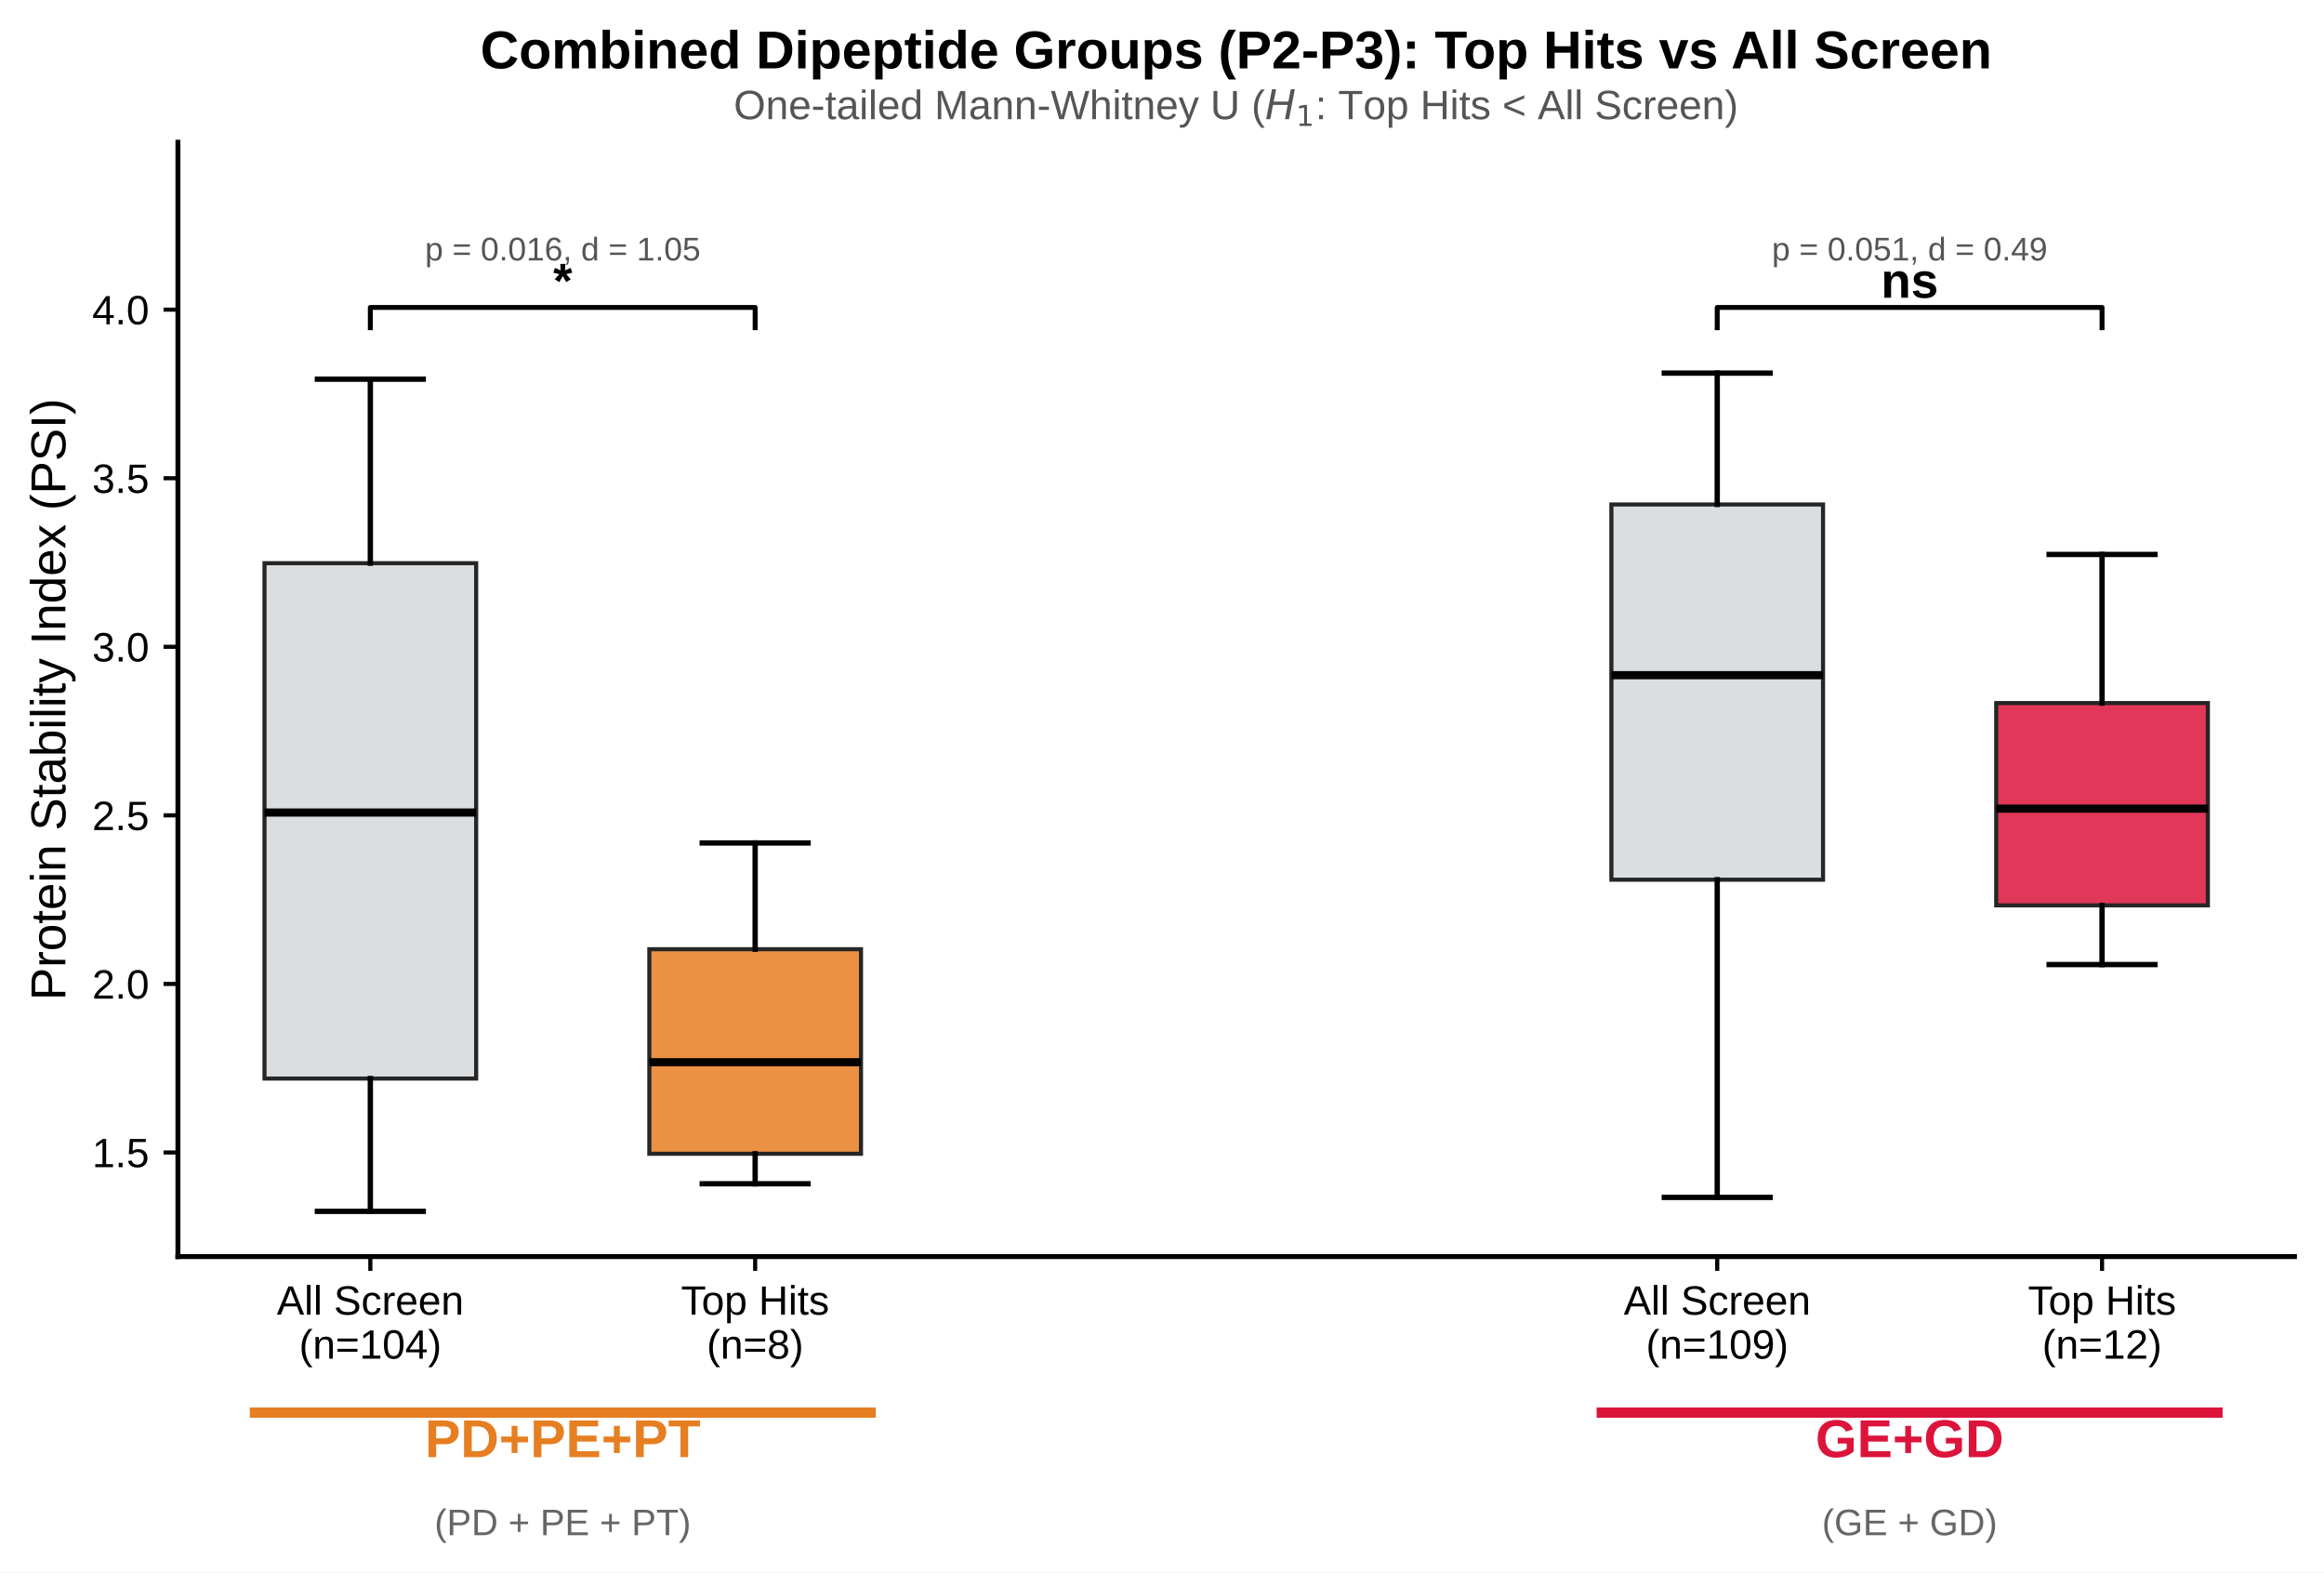
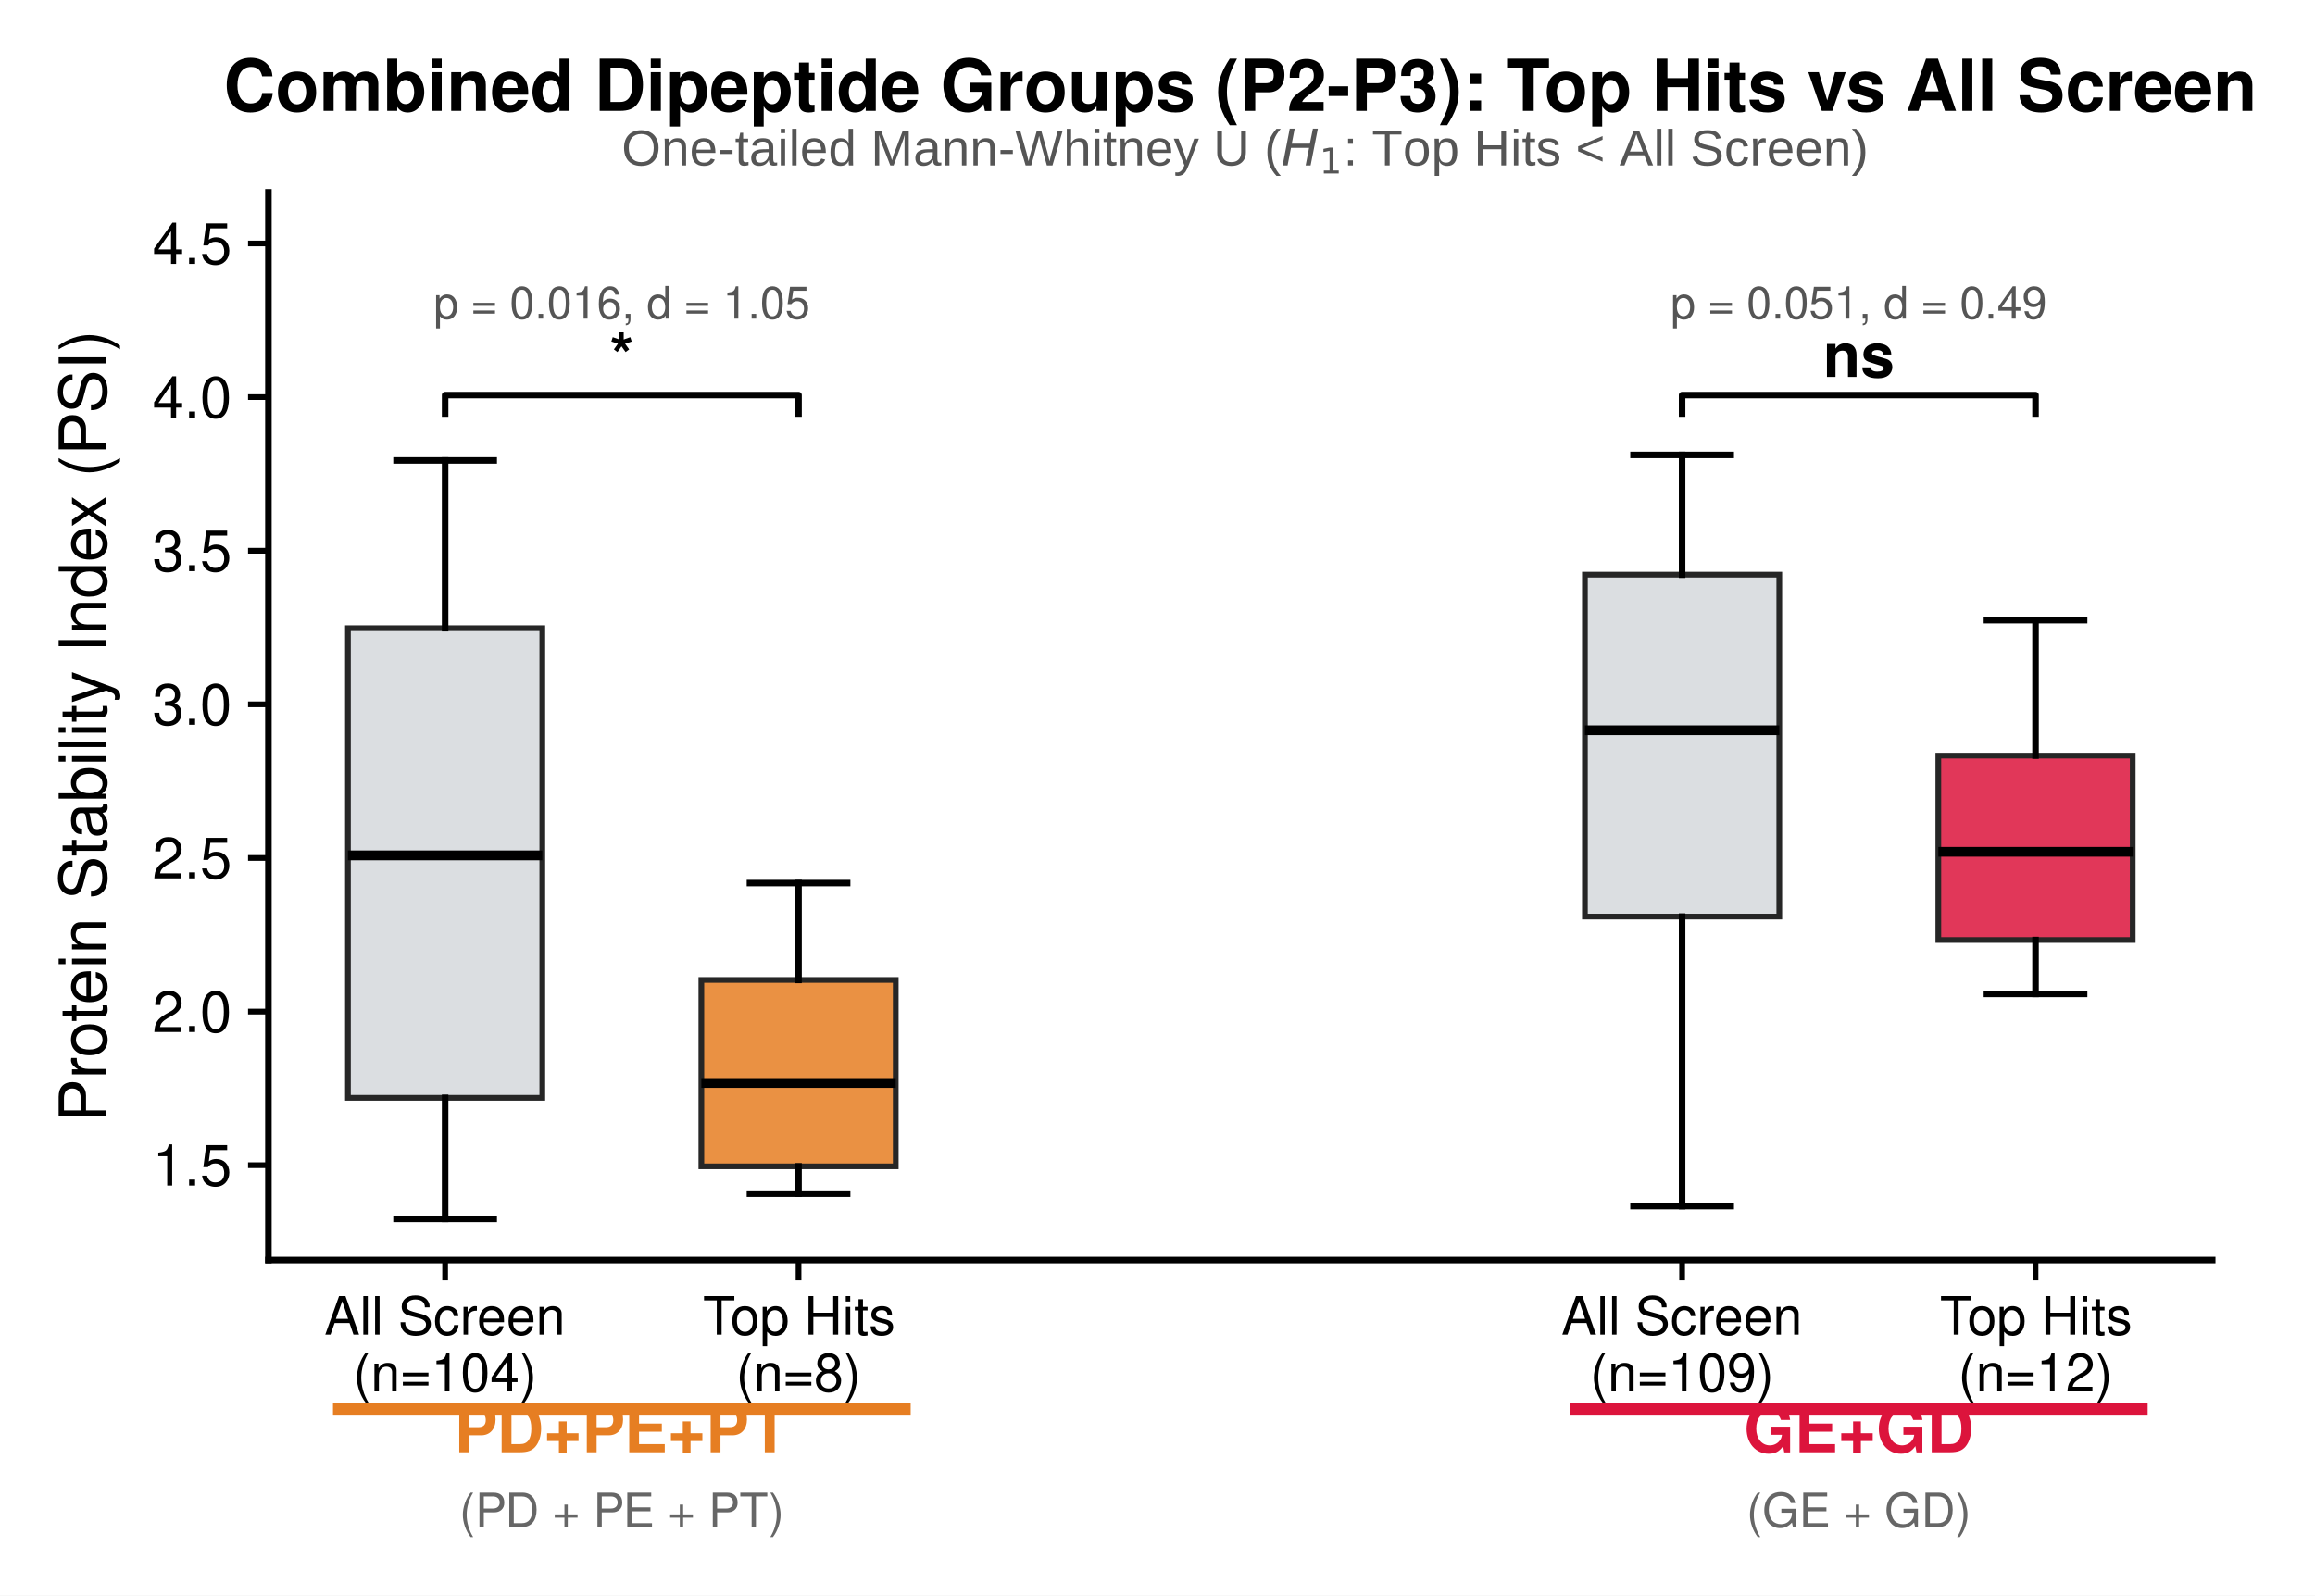
- <svg xmlns="http://www.w3.org/2000/svg" xmlns:xlink="http://www.w3.org/1999/xlink" width="566.391pt" height="383.208pt" viewBox="0 0 566.391 383.208" version="1.1">
+ <svg xmlns="http://www.w3.org/2000/svg" xmlns:xlink="http://www.w3.org/1999/xlink" width="284.078pt" height="195.847pt" viewBox="0 0 284.078 195.847" version="1.1">
  <defs>
    <style type="text/css">*{stroke-linejoin: round; stroke-linecap: butt}</style>
  </defs>
  <g id="figure_1">
    <g id="patch_1">
-       <path d="M 0 383.208  L 566.391 383.208  L 566.391 0  L 0 0  z " style="fill: #ffffff" />
+       <path d="M 0 195.847  L 284.078 195.847  L 284.078 -0  L 0 -0  z " style="fill: #ffffff" />
    </g>
    <g id="axes_1">
      <g id="patch_2">
-         <path d="M 43.361 306.224  L 559.191 306.224  L 559.191 34.664  L 43.361 34.664  z " style="fill: #ffffff" />
+         <path d="M 32.938 154.662  L 271.467 154.662  L 271.467 23.606  L 32.938 23.606  z " style="fill: #ffffff" />
      </g>
      <g id="matplotlib.axis_1">
        <g id="xtick_1">
          <g id="line2d_1">
            <defs>
-               <path id="ma8ee72f347" d="M 0 0  L 0 3.5  " style="stroke: #000000" />
+               <path id="mc404b589ac" d="M 0 0  L 0 2.5  " style="stroke: #000000; stroke-width: 0.7" />
            </defs>
            <g>
-               <use xlink:href="#ma8ee72f347" x="90.255" y="306.224" style="stroke: #000000" />
+               <use xlink:href="#mc404b589ac" x="54.622" y="154.662" style="stroke: #000000; stroke-width: 0.7" />
            </g>
          </g>
          <g id="text_1">
-             <text style="font-size: 10px; font-family: 'Arial'" transform="translate(67.46739 320.3814)">All Screen</text>
-             <text style="font-size: 10px; font-family: 'Arial'" transform="translate(72.88301 331.1045)">(n=104)</text>
+             <text style="font-size: 6.5px; font-family: 'Helvetica', 'Arial', 'Liberation Sans', 'DejaVu Sans', sans-serif" transform="translate(39.81017 163.8147)">All Screen</text>
+             <text style="font-size: 6.5px; font-family: 'Helvetica', 'Arial', 'Liberation Sans', 'DejaVu Sans', sans-serif" transform="translate(43.33033 170.7847)">(n=104)</text>
          </g>
        </g>
        <g id="xtick_2">
          <g id="line2d_2">
            <g>
-               <use xlink:href="#ma8ee72f347" x="184.042" y="306.224" style="stroke: #000000" />
+               <use xlink:href="#mc404b589ac" x="97.991" y="154.662" style="stroke: #000000; stroke-width: 0.7" />
            </g>
          </g>
          <g id="text_2">
-             <text style="font-size: 10px; font-family: 'Arial'" transform="translate(165.9836 320.3814)">Top Hits</text>
-             <text style="font-size: 10px; font-family: 'Arial'" transform="translate(172.2312 331.1045)">(n=8)</text>
+             <text style="font-size: 6.5px; font-family: 'Helvetica', 'Arial', 'Liberation Sans', 'DejaVu Sans', sans-serif" transform="translate(86.25305 163.8147)">Top Hits</text>
+             <text style="font-size: 6.5px; font-family: 'Helvetica', 'Arial', 'Liberation Sans', 'DejaVu Sans', sans-serif" transform="translate(90.31403 170.7847)">(n=8)</text>
          </g>
        </g>
        <g id="xtick_3">
          <g id="line2d_3">
            <g>
-               <use xlink:href="#ma8ee72f347" x="418.51" y="306.224" style="stroke: #000000" />
+               <use xlink:href="#mc404b589ac" x="206.414" y="154.662" style="stroke: #000000; stroke-width: 0.7" />
            </g>
          </g>
          <g id="text_3">
-             <text style="font-size: 10px; font-family: 'Arial'" transform="translate(395.7228 320.3814)">All Screen</text>
-             <text style="font-size: 10px; font-family: 'Arial'" transform="translate(401.1385 331.1045)">(n=109)</text>
+             <text style="font-size: 6.5px; font-family: 'Helvetica', 'Arial', 'Liberation Sans', 'DejaVu Sans', sans-serif" transform="translate(191.602 163.8147)">All Screen</text>
+             <text style="font-size: 6.5px; font-family: 'Helvetica', 'Arial', 'Liberation Sans', 'DejaVu Sans', sans-serif" transform="translate(195.1221 170.7847)">(n=109)</text>
          </g>
        </g>
        <g id="xtick_4">
          <g id="line2d_4">
            <g>
-               <use xlink:href="#ma8ee72f347" x="512.298" y="306.224" style="stroke: #000000" />
+               <use xlink:href="#mc404b589ac" x="249.783" y="154.662" style="stroke: #000000; stroke-width: 0.7" />
            </g>
          </g>
          <g id="text_4">
-             <text style="font-size: 10px; font-family: 'Arial'" transform="translate(494.239 320.3814)">Top Hits</text>
-             <text style="font-size: 10px; font-family: 'Arial'" transform="translate(497.7062 331.1045)">(n=12)</text>
+             <text style="font-size: 6.5px; font-family: 'Helvetica', 'Arial', 'Liberation Sans', 'DejaVu Sans', sans-serif" transform="translate(238.0449 163.8147)">Top Hits</text>
+             <text style="font-size: 6.5px; font-family: 'Helvetica', 'Arial', 'Liberation Sans', 'DejaVu Sans', sans-serif" transform="translate(240.2985 170.7847)">(n=12)</text>
          </g>
        </g>
      </g>
      <g id="matplotlib.axis_2">
        <g id="ytick_1">
          <g id="line2d_5">
            <defs>
-               <path id="m9dd9287e28" d="M 0 0  L -3.5 0  " style="stroke: #000000" />
+               <path id="meb45327e10" d="M 0 0  L -2.5 0  " style="stroke: #000000; stroke-width: 0.7" />
            </defs>
            <g>
-               <use xlink:href="#m9dd9287e28" x="43.361" y="280.859" style="stroke: #000000" />
+               <use xlink:href="#meb45327e10" x="32.938" y="143.02" style="stroke: #000000; stroke-width: 0.7" />
            </g>
          </g>
          <g id="text_5">
-             <text style="font-size: 10px; font-family: 'Arial'; text-anchor: end" x="36.361" y="284.438" transform="rotate(-0 36.36125 284.4376)">1.5</text>
+             <text style="font-size: 7px; font-family: 'Helvetica', 'Arial', 'Liberation Sans', 'DejaVu Sans', sans-serif; text-anchor: end" x="28.438" y="145.525" transform="rotate(-0 28.4375 145.525)">1.5</text>
          </g>
        </g>
        <g id="ytick_2">
          <g id="line2d_6">
            <g>
-               <use xlink:href="#m9dd9287e28" x="43.361" y="239.779" style="stroke: #000000" />
+               <use xlink:href="#meb45327e10" x="32.938" y="124.164" style="stroke: #000000; stroke-width: 0.7" />
            </g>
          </g>
          <g id="text_6">
-             <text style="font-size: 10px; font-family: 'Arial'; text-anchor: end" x="36.361" y="243.358" transform="rotate(-0 36.36125 243.3578)">2.0</text>
+             <text style="font-size: 7px; font-family: 'Helvetica', 'Arial', 'Liberation Sans', 'DejaVu Sans', sans-serif; text-anchor: end" x="28.438" y="126.669" transform="rotate(-0 28.4375 126.6694)">2.0</text>
          </g>
        </g>
        <g id="ytick_3">
          <g id="line2d_7">
            <g>
-               <use xlink:href="#m9dd9287e28" x="43.361" y="198.699" style="stroke: #000000" />
+               <use xlink:href="#meb45327e10" x="32.938" y="105.309" style="stroke: #000000; stroke-width: 0.7" />
            </g>
          </g>
          <g id="text_7">
-             <text style="font-size: 10px; font-family: 'Arial'; text-anchor: end" x="36.361" y="202.278" transform="rotate(-0 36.36125 202.2779)">2.5</text>
+             <text style="font-size: 7px; font-family: 'Helvetica', 'Arial', 'Liberation Sans', 'DejaVu Sans', sans-serif; text-anchor: end" x="28.438" y="107.814" transform="rotate(-0 28.4375 107.8139)">2.5</text>
          </g>
        </g>
        <g id="ytick_4">
          <g id="line2d_8">
            <g>
-               <use xlink:href="#m9dd9287e28" x="43.361" y="157.619" style="stroke: #000000" />
+               <use xlink:href="#meb45327e10" x="32.938" y="86.453" style="stroke: #000000; stroke-width: 0.7" />
            </g>
          </g>
          <g id="text_8">
-             <text style="font-size: 10px; font-family: 'Arial'; text-anchor: end" x="36.361" y="161.198" transform="rotate(-0 36.36125 161.1981)">3.0</text>
+             <text style="font-size: 7px; font-family: 'Helvetica', 'Arial', 'Liberation Sans', 'DejaVu Sans', sans-serif; text-anchor: end" x="28.438" y="88.958" transform="rotate(-0 28.4375 88.95842)">3.0</text>
          </g>
        </g>
        <g id="ytick_5">
          <g id="line2d_9">
            <g>
-               <use xlink:href="#m9dd9287e28" x="43.361" y="116.539" style="stroke: #000000" />
+               <use xlink:href="#meb45327e10" x="32.938" y="67.598" style="stroke: #000000; stroke-width: 0.7" />
            </g>
          </g>
          <g id="text_9">
-             <text style="font-size: 10px; font-family: 'Arial'; text-anchor: end" x="36.361" y="120.118" transform="rotate(-0 36.36125 120.1182)">3.5</text>
+             <text style="font-size: 7px; font-family: 'Helvetica', 'Arial', 'Liberation Sans', 'DejaVu Sans', sans-serif; text-anchor: end" x="28.438" y="70.103" transform="rotate(-0 28.4375 70.10291)">3.5</text>
          </g>
        </g>
        <g id="ytick_6">
          <g id="line2d_10">
            <g>
-               <use xlink:href="#m9dd9287e28" x="43.361" y="75.459" style="stroke: #000000" />
+               <use xlink:href="#meb45327e10" x="32.938" y="48.742" style="stroke: #000000; stroke-width: 0.7" />
            </g>
          </g>
          <g id="text_10">
-             <text style="font-size: 10px; font-family: 'Arial'; text-anchor: end" x="36.361" y="79.038" transform="rotate(-0 36.36125 79.03837)">4.0</text>
-           </g>
-         </g>
-         <g id="text_11">
-           <text style="font-size: 12px; font-family: 'Arial'; text-anchor: middle" x="15.936" y="170.444" transform="rotate(-90 15.93562 170.4436)">Protein Stability Index (PSI)</text>
+             <text style="font-size: 7px; font-family: 'Helvetica', 'Arial', 'Liberation Sans', 'DejaVu Sans', sans-serif; text-anchor: end" x="28.438" y="51.247" transform="rotate(-0 28.4375 51.2474)">4.0</text>
+           </g>
+         </g>
+         <g id="ytick_7">
+           <g id="line2d_11">
+             <g>
+               <use xlink:href="#meb45327e10" x="32.938" y="29.887" style="stroke: #000000; stroke-width: 0.7" />
+             </g>
+           </g>
+           <g id="text_11">
+             <text style="font-size: 7px; font-family: 'Helvetica', 'Arial', 'Liberation Sans', 'DejaVu Sans', sans-serif; text-anchor: end" x="28.438" y="32.392" transform="rotate(-0 28.4375 32.39189)">4.5</text>
+           </g>
+         </g>
+         <g id="text_12">
+           <text style="font-size: 8px; font-family: 'Helvetica', 'Arial', 'Liberation Sans', 'DejaVu Sans', sans-serif; text-anchor: middle" x="13.024" y="89.134" transform="rotate(-90 13.02375 89.13412)">Protein Stability Index (PSI)</text>
        </g>
      </g>
      <g id="patch_3">
-         <path d="M 64.463 262.838  L 116.046 262.838  L 116.046 137.25  L 64.463 137.25  L 64.463 262.838  z " clip-path="url(#p0824e34637)" style="fill: #d5d8dc; opacity: 0.85; stroke: #000000; stroke-linejoin: miter" />
-       </g>
-       <g id="line2d_11">
-         <path d="M 90.255 262.838  L 90.255 295.209  " clip-path="url(#p0824e34637)" style="fill: none; stroke: #000000; stroke-width: 1.3; stroke-linecap: square" />
+         <path d="M 42.696 134.748  L 66.549 134.748  L 66.549 77.104  L 42.696 77.104  L 42.696 134.748  z " clip-path="url(#ped3e61c5e2)" style="fill: #d5d8dc; opacity: 0.85; stroke: #000000; stroke-width: 0.7; stroke-linejoin: miter" />
      </g>
      <g id="line2d_12">
-         <path d="M 90.255 137.25  L 90.255 92.398  " clip-path="url(#p0824e34637)" style="fill: none; stroke: #000000; stroke-width: 1.3; stroke-linecap: square" />
+         <path d="M 54.622 134.748  L 54.622 149.607  " clip-path="url(#ped3e61c5e2)" style="fill: none; stroke: #000000; stroke-width: 0.8; stroke-linecap: square" />
      </g>
      <g id="line2d_13">
-         <path d="M 77.359 295.209  L 103.151 295.209  " clip-path="url(#p0824e34637)" style="fill: none; stroke: #000000; stroke-width: 1.3; stroke-linecap: square" />
+         <path d="M 54.622 77.104  L 54.622 56.517  " clip-path="url(#ped3e61c5e2)" style="fill: none; stroke: #000000; stroke-width: 0.8; stroke-linecap: square" />
      </g>
      <g id="line2d_14">
-         <path d="M 77.359 92.398  L 103.151 92.398  " clip-path="url(#p0824e34637)" style="fill: none; stroke: #000000; stroke-width: 1.3; stroke-linecap: square" />
+         <path d="M 48.659 149.607  L 60.585 149.607  " clip-path="url(#ped3e61c5e2)" style="fill: none; stroke: #000000; stroke-width: 0.8; stroke-linecap: square" />
+       </g>
+       <g id="line2d_15">
+         <path d="M 48.659 56.517  L 60.585 56.517  " clip-path="url(#ped3e61c5e2)" style="fill: none; stroke: #000000; stroke-width: 0.8; stroke-linecap: square" />
      </g>
      <g id="patch_4">
-         <path d="M 158.251 281.167  L 209.834 281.167  L 209.834 231.321  L 158.251 231.321  L 158.251 281.167  z " clip-path="url(#p0824e34637)" style="fill: #e67e22; opacity: 0.85; stroke: #000000; stroke-linejoin: miter" />
-       </g>
-       <g id="line2d_15">
-         <path d="M 184.042 281.167  L 184.042 288.477  " clip-path="url(#p0824e34637)" style="fill: none; stroke: #000000; stroke-width: 1.3; stroke-linecap: square" />
+         <path d="M 86.065 143.161  L 109.918 143.161  L 109.918 120.282  L 86.065 120.282  L 86.065 143.161  z " clip-path="url(#ped3e61c5e2)" style="fill: #e67e22; opacity: 0.85; stroke: #000000; stroke-width: 0.7; stroke-linejoin: miter" />
      </g>
      <g id="line2d_16">
-         <path d="M 184.042 231.321  L 184.042 205.42  " clip-path="url(#p0824e34637)" style="fill: none; stroke: #000000; stroke-width: 1.3; stroke-linecap: square" />
+         <path d="M 97.991 143.161  L 97.991 146.516  " clip-path="url(#ped3e61c5e2)" style="fill: none; stroke: #000000; stroke-width: 0.8; stroke-linecap: square" />
      </g>
      <g id="line2d_17">
-         <path d="M 171.146 288.477  L 196.938 288.477  " clip-path="url(#p0824e34637)" style="fill: none; stroke: #000000; stroke-width: 1.3; stroke-linecap: square" />
+         <path d="M 97.991 120.282  L 97.991 108.393  " clip-path="url(#ped3e61c5e2)" style="fill: none; stroke: #000000; stroke-width: 0.8; stroke-linecap: square" />
      </g>
      <g id="line2d_18">
-         <path d="M 171.146 205.42  L 196.938 205.42  " clip-path="url(#p0824e34637)" style="fill: none; stroke: #000000; stroke-width: 1.3; stroke-linecap: square" />
+         <path d="M 92.028 146.516  L 103.954 146.516  " clip-path="url(#ped3e61c5e2)" style="fill: none; stroke: #000000; stroke-width: 0.8; stroke-linecap: square" />
+       </g>
+       <g id="line2d_19">
+         <path d="M 92.028 108.393  L 103.954 108.393  " clip-path="url(#ped3e61c5e2)" style="fill: none; stroke: #000000; stroke-width: 0.8; stroke-linecap: square" />
      </g>
      <g id="patch_5">
-         <path d="M 392.719 214.379  L 444.302 214.379  L 444.302 122.933  L 392.719 122.933  L 392.719 214.379  z " clip-path="url(#p0824e34637)" style="fill: #d5d8dc; opacity: 0.85; stroke: #000000; stroke-linejoin: miter" />
-       </g>
-       <g id="line2d_19">
-         <path d="M 418.51 214.379  L 418.51 291.798  " clip-path="url(#p0824e34637)" style="fill: none; stroke: #000000; stroke-width: 1.3; stroke-linecap: square" />
+         <path d="M 194.487 112.506  L 218.34 112.506  L 218.34 70.533  L 194.487 70.533  L 194.487 112.506  z " clip-path="url(#ped3e61c5e2)" style="fill: #d5d8dc; opacity: 0.85; stroke: #000000; stroke-width: 0.7; stroke-linejoin: miter" />
      </g>
      <g id="line2d_20">
-         <path d="M 418.51 122.933  L 418.51 90.923  " clip-path="url(#p0824e34637)" style="fill: none; stroke: #000000; stroke-width: 1.3; stroke-linecap: square" />
+         <path d="M 206.414 112.506  L 206.414 148.041  " clip-path="url(#ped3e61c5e2)" style="fill: none; stroke: #000000; stroke-width: 0.8; stroke-linecap: square" />
      </g>
      <g id="line2d_21">
-         <path d="M 405.615 291.798  L 431.406 291.798  " clip-path="url(#p0824e34637)" style="fill: none; stroke: #000000; stroke-width: 1.3; stroke-linecap: square" />
+         <path d="M 206.414 70.533  L 206.414 55.84  " clip-path="url(#ped3e61c5e2)" style="fill: none; stroke: #000000; stroke-width: 0.8; stroke-linecap: square" />
      </g>
      <g id="line2d_22">
-         <path d="M 405.615 90.923  L 431.406 90.923  " clip-path="url(#p0824e34637)" style="fill: none; stroke: #000000; stroke-width: 1.3; stroke-linecap: square" />
+         <path d="M 200.451 148.041  L 212.377 148.041  " clip-path="url(#ped3e61c5e2)" style="fill: none; stroke: #000000; stroke-width: 0.8; stroke-linecap: square" />
+       </g>
+       <g id="line2d_23">
+         <path d="M 200.451 55.84  L 212.377 55.84  " clip-path="url(#ped3e61c5e2)" style="fill: none; stroke: #000000; stroke-width: 0.8; stroke-linecap: square" />
      </g>
      <g id="patch_6">
-         <path d="M 486.506 220.636  L 538.089 220.636  L 538.089 171.335  L 486.506 171.335  L 486.506 220.636  z " clip-path="url(#p0824e34637)" style="fill: #dc143c; opacity: 0.85; stroke: #000000; stroke-linejoin: miter" />
-       </g>
-       <g id="line2d_23">
-         <path d="M 512.298 220.636  L 512.298 235.053  " clip-path="url(#p0824e34637)" style="fill: none; stroke: #000000; stroke-width: 1.3; stroke-linecap: square" />
+         <path d="M 237.856 115.378  L 261.709 115.378  L 261.709 92.749  L 237.856 92.749  L 237.856 115.378  z " clip-path="url(#ped3e61c5e2)" style="fill: #dc143c; opacity: 0.85; stroke: #000000; stroke-width: 0.7; stroke-linejoin: miter" />
      </g>
      <g id="line2d_24">
-         <path d="M 512.298 171.335  L 512.298 135.111  " clip-path="url(#p0824e34637)" style="fill: none; stroke: #000000; stroke-width: 1.3; stroke-linecap: square" />
+         <path d="M 249.783 115.378  L 249.783 121.995  " clip-path="url(#ped3e61c5e2)" style="fill: none; stroke: #000000; stroke-width: 0.8; stroke-linecap: square" />
      </g>
      <g id="line2d_25">
-         <path d="M 499.402 235.053  L 525.193 235.053  " clip-path="url(#p0824e34637)" style="fill: none; stroke: #000000; stroke-width: 1.3; stroke-linecap: square" />
+         <path d="M 249.783 92.749  L 249.783 76.122  " clip-path="url(#ped3e61c5e2)" style="fill: none; stroke: #000000; stroke-width: 0.8; stroke-linecap: square" />
      </g>
      <g id="line2d_26">
-         <path d="M 499.402 135.111  L 525.193 135.111  " clip-path="url(#p0824e34637)" style="fill: none; stroke: #000000; stroke-width: 1.3; stroke-linecap: square" />
+         <path d="M 243.82 121.995  L 255.746 121.995  " clip-path="url(#ped3e61c5e2)" style="fill: none; stroke: #000000; stroke-width: 0.8; stroke-linecap: square" />
      </g>
      <g id="line2d_27">
-         <path d="M 62.119 344.242  L 212.178 344.242  " style="fill: none; stroke: #e67e22; stroke-width: 2.5; stroke-linecap: square" />
+         <path d="M 243.82 76.122  L 255.746 76.122  " clip-path="url(#ped3e61c5e2)" style="fill: none; stroke: #000000; stroke-width: 0.8; stroke-linecap: square" />
      </g>
      <g id="line2d_28">
-         <path d="M 390.374 344.242  L 540.434 344.242  " style="fill: none; stroke: #dc143c; stroke-width: 2.5; stroke-linecap: square" />
+         <path d="M 41.611 173.01  L 111.002 173.01  " style="fill: none; stroke: #e67e22; stroke-width: 1.5; stroke-linecap: square" />
      </g>
      <g id="line2d_29">
-         <path d="M 90.255 79.851  L 90.255 74.922  L 184.042 74.922  L 184.042 79.851  " clip-path="url(#p0824e34637)" style="fill: none; stroke: #000000; stroke-width: 1.2; stroke-linecap: square" />
+         <path d="M 193.403 173.01  L 262.794 173.01  " style="fill: none; stroke: #dc143c; stroke-width: 1.5; stroke-linecap: square" />
      </g>
      <g id="line2d_30">
-         <path d="M 418.51 79.851  L 418.51 74.922  L 512.298 74.922  L 512.298 79.851  " clip-path="url(#p0824e34637)" style="fill: none; stroke: #000000; stroke-width: 1.2; stroke-linecap: square" />
+         <path d="M 54.622 50.758  L 54.622 48.495  L 97.991 48.495  L 97.991 50.758  " clip-path="url(#ped3e61c5e2)" style="fill: none; stroke: #000000; stroke-width: 0.8; stroke-linecap: square" />
      </g>
      <g id="line2d_31">
-         <path d="M 64.463 198.008  L 116.046 198.008  " clip-path="url(#p0824e34637)" style="fill: none; stroke: #000000; stroke-width: 2" />
+         <path d="M 206.414 50.758  L 206.414 48.495  L 249.783 48.495  L 249.783 50.758  " clip-path="url(#ped3e61c5e2)" style="fill: none; stroke: #000000; stroke-width: 0.8; stroke-linecap: square" />
      </g>
      <g id="line2d_32">
-         <path d="M 158.251 258.867  L 209.834 258.867  " clip-path="url(#p0824e34637)" style="fill: none; stroke: #000000; stroke-width: 2" />
+         <path d="M 42.696 104.992  L 66.549 104.992  " clip-path="url(#ped3e61c5e2)" style="fill: none; stroke: #000000; stroke-width: 1.2" />
      </g>
      <g id="line2d_33">
-         <path d="M 392.719 164.541  L 444.302 164.541  " clip-path="url(#p0824e34637)" style="fill: none; stroke: #000000; stroke-width: 2" />
+         <path d="M 86.065 132.926  L 109.918 132.926  " clip-path="url(#ped3e61c5e2)" style="fill: none; stroke: #000000; stroke-width: 1.2" />
      </g>
      <g id="line2d_34">
-         <path d="M 486.506 197.055  L 538.089 197.055  " clip-path="url(#p0824e34637)" style="fill: none; stroke: #000000; stroke-width: 2" />
+         <path d="M 194.487 89.63  L 218.34 89.63  " clip-path="url(#ped3e61c5e2)" style="fill: none; stroke: #000000; stroke-width: 1.2" />
+       </g>
+       <g id="line2d_35">
+         <path d="M 237.856 104.554  L 261.709 104.554  " clip-path="url(#ped3e61c5e2)" style="fill: none; stroke: #000000; stroke-width: 1.2" />
      </g>
      <g id="patch_7">
-         <path d="M 43.361 306.224  L 43.361 34.664  " style="fill: none; stroke: #000000; stroke-width: 1.2; stroke-linejoin: miter; stroke-linecap: square" />
+         <path d="M 32.938 154.662  L 32.938 23.606  " style="fill: none; stroke: #000000; stroke-width: 0.8; stroke-linejoin: miter; stroke-linecap: square" />
      </g>
      <g id="patch_8">
-         <path d="M 43.361 306.224  L 559.191 306.224  " style="fill: none; stroke: #000000; stroke-width: 1.2; stroke-linejoin: miter; stroke-linecap: square" />
-       </g>
-       <g id="text_12">
-         <g style="fill: #555555" transform="translate(178.8262 29.74799)">
+         <path d="M 32.938 154.662  L 271.467 154.662  " style="fill: none; stroke: #000000; stroke-width: 0.8; stroke-linejoin: miter; stroke-linecap: square" />
+       </g>
+       <g id="text_13">
+         <g style="fill: #555555" transform="translate(76.2835 20.93156)">
          <text>
-             <tspan x="0" y="-0.703" style="font-size: 10px; font-family: 'Arial'; fill: #555555">O</tspan>
-             <tspan x="7.778" y="-0.703" style="font-size: 10px; font-family: 'Arial'; fill: #555555">n</tspan>
-             <tspan x="13.34" y="-0.703" style="font-size: 10px; font-family: 'Arial'; fill: #555555">e</tspan>
-             <tspan x="18.901" y="-0.703" style="font-size: 10px; font-family: 'Arial'; fill: #555555">-</tspan>
-             <tspan x="22.231" y="-0.703" style="font-size: 10px; font-family: 'Arial'; fill: #555555">t</tspan>
-             <tspan x="25.01" y="-0.703" style="font-size: 10px; font-family: 'Arial'; fill: #555555">a</tspan>
-             <tspan x="30.571" y="-0.703" style="font-size: 10px; font-family: 'Arial'; fill: #555555">i</tspan>
-             <tspan x="32.793" y="-0.703" style="font-size: 10px; font-family: 'Arial'; fill: #555555">l</tspan>
-             <tspan x="35.015" y="-0.703" style="font-size: 10px; font-family: 'Arial'; fill: #555555">e</tspan>
-             <tspan x="40.576" y="-0.703" style="font-size: 10px; font-family: 'Arial'; fill: #555555">d</tspan>
-             <tspan x="46.138" y="-0.703" style="font-size: 10px; font-family: 'Arial'; fill: #555555"> </tspan>
-             <tspan x="48.916" y="-0.703" style="font-size: 10px; font-family: 'Arial'; fill: #555555">M</tspan>
-             <tspan x="57.246" y="-0.703" style="font-size: 10px; font-family: 'Arial'; fill: #555555">a</tspan>
-             <tspan x="62.808" y="-0.703" style="font-size: 10px; font-family: 'Arial'; fill: #555555">n</tspan>
-             <tspan x="68.369" y="-0.703" style="font-size: 10px; font-family: 'Arial'; fill: #555555">n</tspan>
-             <tspan x="73.931" y="-0.703" style="font-size: 10px; font-family: 'Arial'; fill: #555555">-</tspan>
-             <tspan x="77.261" y="-0.703" style="font-size: 10px; font-family: 'Arial'; fill: #555555">W</tspan>
-             <tspan x="86.699" y="-0.703" style="font-size: 10px; font-family: 'Arial'; fill: #555555">h</tspan>
-             <tspan x="92.261" y="-0.703" style="font-size: 10px; font-family: 'Arial'; fill: #555555">i</tspan>
-             <tspan x="94.482" y="-0.703" style="font-size: 10px; font-family: 'Arial'; fill: #555555">t</tspan>
-             <tspan x="97.261" y="-0.703" style="font-size: 10px; font-family: 'Arial'; fill: #555555">n</tspan>
-             <tspan x="102.822" y="-0.703" style="font-size: 10px; font-family: 'Arial'; fill: #555555">e</tspan>
-             <tspan x="108.384" y="-0.703" style="font-size: 10px; font-family: 'Arial'; fill: #555555">y</tspan>
-             <tspan x="113.384" y="-0.703" style="font-size: 10px; font-family: 'Arial'; fill: #555555"> </tspan>
-             <tspan x="116.162" y="-0.703" style="font-size: 10px; font-family: 'Arial'; fill: #555555">U</tspan>
-             <tspan x="123.384" y="-0.703" style="font-size: 10px; font-family: 'Arial'; fill: #555555"> </tspan>
-             <tspan x="126.162" y="-0.703" style="font-size: 10px; font-family: 'Arial'; fill: #555555">(</tspan>
-             <tspan x="141.739" y="-0.703" style="font-size: 10px; font-family: 'Arial'; fill: #555555">:</tspan>
-             <tspan x="144.517" y="-0.703" style="font-size: 10px; font-family: 'Arial'; fill: #555555"> </tspan>
-             <tspan x="147.295" y="-0.703" style="font-size: 10px; font-family: 'Arial'; fill: #555555">T</tspan>
-             <tspan x="153.404" y="-0.703" style="font-size: 10px; font-family: 'Arial'; fill: #555555">o</tspan>
-             <tspan x="158.965" y="-0.703" style="font-size: 10px; font-family: 'Arial'; fill: #555555">p</tspan>
-             <tspan x="164.527" y="-0.703" style="font-size: 10px; font-family: 'Arial'; fill: #555555"> </tspan>
-             <tspan x="167.305" y="-0.703" style="font-size: 10px; font-family: 'Arial'; fill: #555555">H</tspan>
-             <tspan x="174.527" y="-0.703" style="font-size: 10px; font-family: 'Arial'; fill: #555555">i</tspan>
-             <tspan x="176.749" y="-0.703" style="font-size: 10px; font-family: 'Arial'; fill: #555555">t</tspan>
-             <tspan x="179.527" y="-0.703" style="font-size: 10px; font-family: 'Arial'; fill: #555555">s</tspan>
-             <tspan x="184.527" y="-0.703" style="font-size: 10px; font-family: 'Arial'; fill: #555555"> </tspan>
-             <tspan x="187.305" y="-0.703" style="font-size: 10px; font-family: 'Arial'; fill: #555555">&lt;</tspan>
-             <tspan x="193.145" y="-0.703" style="font-size: 10px; font-family: 'Arial'; fill: #555555"> </tspan>
-             <tspan x="195.923" y="-0.703" style="font-size: 10px; font-family: 'Arial'; fill: #555555">A</tspan>
-             <tspan x="202.593" y="-0.703" style="font-size: 10px; font-family: 'Arial'; fill: #555555">l</tspan>
-             <tspan x="204.815" y="-0.703" style="font-size: 10px; font-family: 'Arial'; fill: #555555">l</tspan>
-             <tspan x="207.037" y="-0.703" style="font-size: 10px; font-family: 'Arial'; fill: #555555"> </tspan>
-             <tspan x="209.815" y="-0.703" style="font-size: 10px; font-family: 'Arial'; fill: #555555">S</tspan>
-             <tspan x="216.485" y="-0.703" style="font-size: 10px; font-family: 'Arial'; fill: #555555">c</tspan>
-             <tspan x="221.485" y="-0.703" style="font-size: 10px; font-family: 'Arial'; fill: #555555">r</tspan>
-             <tspan x="224.815" y="-0.703" style="font-size: 10px; font-family: 'Arial'; fill: #555555">e</tspan>
-             <tspan x="230.376" y="-0.703" style="font-size: 10px; font-family: 'Arial'; fill: #555555">e</tspan>
-             <tspan x="235.938" y="-0.703" style="font-size: 10px; font-family: 'Arial'; fill: #555555">n</tspan>
-             <tspan x="241.5" y="-0.703" style="font-size: 10px; font-family: 'Arial'; fill: #555555">)</tspan>
-             <tspan x="129.492" y="-0.703" style="font-style: oblique; font-size: 10px; font-family: 'DejaVu Sans'; fill: #555555">H</tspan>
-             <tspan x="137.012" y="0.938" style="font-size: 7px; font-family: 'DejaVu Sans'; fill: #555555">1</tspan>
+             <tspan x="0" y="-0.625" style="font-size: 6.2px; font-family: 'Arial'; fill: #555555">O</tspan>
+             <tspan x="4.861" y="-0.625" style="font-size: 6.2px; font-family: 'Arial'; fill: #555555">n</tspan>
+             <tspan x="8.337" y="-0.625" style="font-size: 6.2px; font-family: 'Arial'; fill: #555555">e</tspan>
+             <tspan x="11.813" y="-0.625" style="font-size: 6.2px; font-family: 'Arial'; fill: #555555">-</tspan>
+             <tspan x="13.895" y="-0.625" style="font-size: 6.2px; font-family: 'Arial'; fill: #555555">t</tspan>
+             <tspan x="15.631" y="-0.625" style="font-size: 6.2px; font-family: 'Arial'; fill: #555555">a</tspan>
+             <tspan x="19.107" y="-0.625" style="font-size: 6.2px; font-family: 'Arial'; fill: #555555">i</tspan>
+             <tspan x="20.496" y="-0.625" style="font-size: 6.2px; font-family: 'Arial'; fill: #555555">l</tspan>
+             <tspan x="21.884" y="-0.625" style="font-size: 6.2px; font-family: 'Arial'; fill: #555555">e</tspan>
+             <tspan x="25.36" y="-0.625" style="font-size: 6.2px; font-family: 'Arial'; fill: #555555">d</tspan>
+             <tspan x="28.836" y="-0.625" style="font-size: 6.2px; font-family: 'Arial'; fill: #555555"> </tspan>
+             <tspan x="30.573" y="-0.625" style="font-size: 6.2px; font-family: 'Arial'; fill: #555555">M</tspan>
+             <tspan x="35.779" y="-0.625" style="font-size: 6.2px; font-family: 'Arial'; fill: #555555">a</tspan>
+             <tspan x="39.255" y="-0.625" style="font-size: 6.2px; font-family: 'Arial'; fill: #555555">n</tspan>
+             <tspan x="42.731" y="-0.625" style="font-size: 6.2px; font-family: 'Arial'; fill: #555555">n</tspan>
+             <tspan x="46.207" y="-0.625" style="font-size: 6.2px; font-family: 'Arial'; fill: #555555">-</tspan>
+             <tspan x="48.288" y="-0.625" style="font-size: 6.2px; font-family: 'Arial'; fill: #555555">W</tspan>
+             <tspan x="54.187" y="-0.625" style="font-size: 6.2px; font-family: 'Arial'; fill: #555555">h</tspan>
+             <tspan x="57.663" y="-0.625" style="font-size: 6.2px; font-family: 'Arial'; fill: #555555">i</tspan>
+             <tspan x="59.052" y="-0.625" style="font-size: 6.2px; font-family: 'Arial'; fill: #555555">t</tspan>
+             <tspan x="60.788" y="-0.625" style="font-size: 6.2px; font-family: 'Arial'; fill: #555555">n</tspan>
+             <tspan x="64.264" y="-0.625" style="font-size: 6.2px; font-family: 'Arial'; fill: #555555">e</tspan>
+             <tspan x="67.74" y="-0.625" style="font-size: 6.2px; font-family: 'Arial'; fill: #555555">y</tspan>
+             <tspan x="70.865" y="-0.625" style="font-size: 6.2px; font-family: 'Arial'; fill: #555555"> </tspan>
+             <tspan x="72.601" y="-0.625" style="font-size: 6.2px; font-family: 'Arial'; fill: #555555">U</tspan>
+             <tspan x="77.115" y="-0.625" style="font-size: 6.2px; font-family: 'Arial'; fill: #555555"> </tspan>
+             <tspan x="78.851" y="-0.625" style="font-size: 6.2px; font-family: 'Arial'; fill: #555555">(</tspan>
+             <tspan x="88.58" y="-0.625" style="font-size: 6.2px; font-family: 'Arial'; fill: #555555">:</tspan>
+             <tspan x="90.316" y="-0.625" style="font-size: 6.2px; font-family: 'Arial'; fill: #555555"> </tspan>
+             <tspan x="92.053" y="-0.625" style="font-size: 6.2px; font-family: 'Arial'; fill: #555555">T</tspan>
+             <tspan x="95.871" y="-0.625" style="font-size: 6.2px; font-family: 'Arial'; fill: #555555">o</tspan>
+             <tspan x="99.346" y="-0.625" style="font-size: 6.2px; font-family: 'Arial'; fill: #555555">p</tspan>
+             <tspan x="102.822" y="-0.625" style="font-size: 6.2px; font-family: 'Arial'; fill: #555555"> </tspan>
+             <tspan x="104.559" y="-0.625" style="font-size: 6.2px; font-family: 'Arial'; fill: #555555">H</tspan>
+             <tspan x="109.072" y="-0.625" style="font-size: 6.2px; font-family: 'Arial'; fill: #555555">i</tspan>
+             <tspan x="110.461" y="-0.625" style="font-size: 6.2px; font-family: 'Arial'; fill: #555555">t</tspan>
+             <tspan x="112.197" y="-0.625" style="font-size: 6.2px; font-family: 'Arial'; fill: #555555">s</tspan>
+             <tspan x="115.322" y="-0.625" style="font-size: 6.2px; font-family: 'Arial'; fill: #555555"> </tspan>
+             <tspan x="117.059" y="-0.625" style="font-size: 6.2px; font-family: 'Arial'; fill: #555555">&lt;</tspan>
+             <tspan x="120.709" y="-0.625" style="font-size: 6.2px; font-family: 'Arial'; fill: #555555"> </tspan>
+             <tspan x="122.445" y="-0.625" style="font-size: 6.2px; font-family: 'Arial'; fill: #555555">A</tspan>
+             <tspan x="126.614" y="-0.625" style="font-size: 6.2px; font-family: 'Arial'; fill: #555555">l</tspan>
+             <tspan x="128.003" y="-0.625" style="font-size: 6.2px; font-family: 'Arial'; fill: #555555">l</tspan>
+             <tspan x="129.391" y="-0.625" style="font-size: 6.2px; font-family: 'Arial'; fill: #555555"> </tspan>
+             <tspan x="131.128" y="-0.625" style="font-size: 6.2px; font-family: 'Arial'; fill: #555555">S</tspan>
+             <tspan x="135.296" y="-0.625" style="font-size: 6.2px; font-family: 'Arial'; fill: #555555">c</tspan>
+             <tspan x="138.421" y="-0.625" style="font-size: 6.2px; font-family: 'Arial'; fill: #555555">r</tspan>
+             <tspan x="140.503" y="-0.625" style="font-size: 6.2px; font-family: 'Arial'; fill: #555555">e</tspan>
+             <tspan x="143.978" y="-0.625" style="font-size: 6.2px; font-family: 'Arial'; fill: #555555">e</tspan>
+             <tspan x="147.454" y="-0.625" style="font-size: 6.2px; font-family: 'Arial'; fill: #555555">n</tspan>
+             <tspan x="150.93" y="-0.625" style="font-size: 6.2px; font-family: 'Arial'; fill: #555555">)</tspan>
+             <tspan x="80.933" y="-0.625" style="font-style: oblique; font-size: 6.2px; font-family: 'DejaVu Sans'; fill: #555555">H</tspan>
+             <tspan x="85.632" y="0.359" style="font-size: 4.34px; font-family: 'DejaVu Sans'; fill: #555555">1</tspan>
          </text>
        </g>
      </g>
-       <g id="text_13">
-         <text style="font-weight: 700; font-size: 13px; font-family: 'Arial'; text-anchor: middle; fill: #e67e22" x="137.149" y="355.104" transform="rotate(-0 137.1485 355.1044)">PD+PE+PT</text>
-       </g>
      <g id="text_14">
-         <text style="font-size: 9px; font-family: 'Arial'; text-anchor: middle; fill: #666666" x="137.149" y="374.114" transform="rotate(-0 137.1485 374.1136)">(PD + PE + PT)</text>
+         <text style="font-weight: 700; font-size: 8px; font-family: 'Helvetica', 'Arial', 'Liberation Sans', 'DejaVu Sans', sans-serif; text-anchor: middle; fill: #e67e22" x="76.307" y="178.252" transform="rotate(-0 76.30659 178.2522)">PD+PE+PT</text>
      </g>
      <g id="text_15">
-         <text style="font-weight: 700; font-size: 13px; font-family: 'Arial'; text-anchor: middle; fill: #dc143c" x="465.404" y="355.104" transform="rotate(-0 465.404 355.1044)">GE+GD</text>
+         <text style="font-size: 5.8px; font-family: 'Helvetica', 'Arial', 'Liberation Sans', 'DejaVu Sans', sans-serif; text-anchor: middle; fill: #666666" x="76.307" y="187.426" transform="rotate(-0 76.30659 187.4261)">(PD + PE + PT)</text>
      </g>
      <g id="text_16">
-         <text style="font-size: 9px; font-family: 'Arial'; text-anchor: middle; fill: #666666" x="465.404" y="374.114" transform="rotate(-0 465.404 374.1136)">(GE + GD)</text>
+         <text style="font-weight: 700; font-size: 8px; font-family: 'Helvetica', 'Arial', 'Liberation Sans', 'DejaVu Sans', sans-serif; text-anchor: middle; fill: #dc143c" x="228.098" y="178.252" transform="rotate(-0 228.0984 178.2522)">GE+GD</text>
      </g>
      <g id="text_17">
-         <text style="font-weight: 700; font-size: 12px; font-family: 'Arial'; text-anchor: middle" x="137.149" y="72.554" transform="rotate(-0 137.1485 72.55372)">*</text>
+         <text style="font-size: 5.8px; font-family: 'Helvetica', 'Arial', 'Liberation Sans', 'DejaVu Sans', sans-serif; text-anchor: middle; fill: #666666" x="228.098" y="187.426" transform="rotate(-0 228.0984 187.4261)">(GE + GD)</text>
      </g>
      <g id="text_18">
-         <text style="font-size: 8px; font-family: 'Arial'; text-anchor: middle; fill: #555555" x="137.149" y="63.473" transform="rotate(-0 137.1485 63.47268)">p = 0.016, d = 1.05</text>
+         <text style="font-weight: 700; font-size: 7.5px; font-family: 'Helvetica', 'Arial', 'Liberation Sans', 'DejaVu Sans', sans-serif; text-anchor: middle" x="76.307" y="46.261" transform="rotate(-0 76.30659 46.2611)">*</text>
      </g>
      <g id="text_19">
-         <text style="font-weight: 700; font-size: 12px; font-family: 'Arial'; text-anchor: middle" x="465.404" y="72.554" transform="rotate(-0 465.404 72.55372)">ns</text>
+         <text style="font-size: 5.5px; font-family: 'Helvetica', 'Arial', 'Liberation Sans', 'DejaVu Sans', sans-serif; text-anchor: middle; fill: #555555" x="76.307" y="39.106" transform="rotate(-0 76.30659 39.10585)">p = 0.016, d = 1.05</text>
      </g>
      <g id="text_20">
-         <text style="font-size: 8px; font-family: 'Arial'; text-anchor: middle; fill: #555555" x="465.404" y="63.473" transform="rotate(-0 465.404 63.47268)">p = 0.051, d = 0.49</text>
+         <text style="font-weight: 700; font-size: 7.5px; font-family: 'Helvetica', 'Arial', 'Liberation Sans', 'DejaVu Sans', sans-serif; text-anchor: middle" x="228.098" y="46.261" transform="rotate(-0 228.0984 46.2611)">ns</text>
      </g>
      <g id="text_21">
-         <text style="font-weight: 700; font-size: 13px; font-family: 'Arial'; text-anchor: middle" x="301.276" y="16.664" transform="rotate(-0 301.2763 16.66359)">Combined Dipeptide Groups (P2-P3): Top Hits vs All Screen</text>
+         <text style="font-size: 5.5px; font-family: 'Helvetica', 'Arial', 'Liberation Sans', 'DejaVu Sans', sans-serif; text-anchor: middle; fill: #555555" x="228.098" y="39.106" transform="rotate(-0 228.0984 39.10585)">p = 0.051, d = 0.49</text>
+       </g>
+       <g id="text_22">
+         <text style="font-weight: 700; font-size: 8.8px; font-family: 'Helvetica', 'Arial', 'Liberation Sans', 'DejaVu Sans', sans-serif; text-anchor: middle" x="152.202" y="13.606" transform="rotate(-0 152.2025 13.60613)">Combined Dipeptide Groups (P2-P3): Top Hits vs All Screen</text>
      </g>
    </g>
  </g>
  <defs>
-     <clipPath id="p0824e34637">
-       <rect x="43.361" y="34.664" width="515.83" height="271.56" />
+     <clipPath id="ped3e61c5e2">
+       <rect x="32.938" y="23.606" width="238.53" height="131.056" />
    </clipPath>
  </defs>
</svg>
